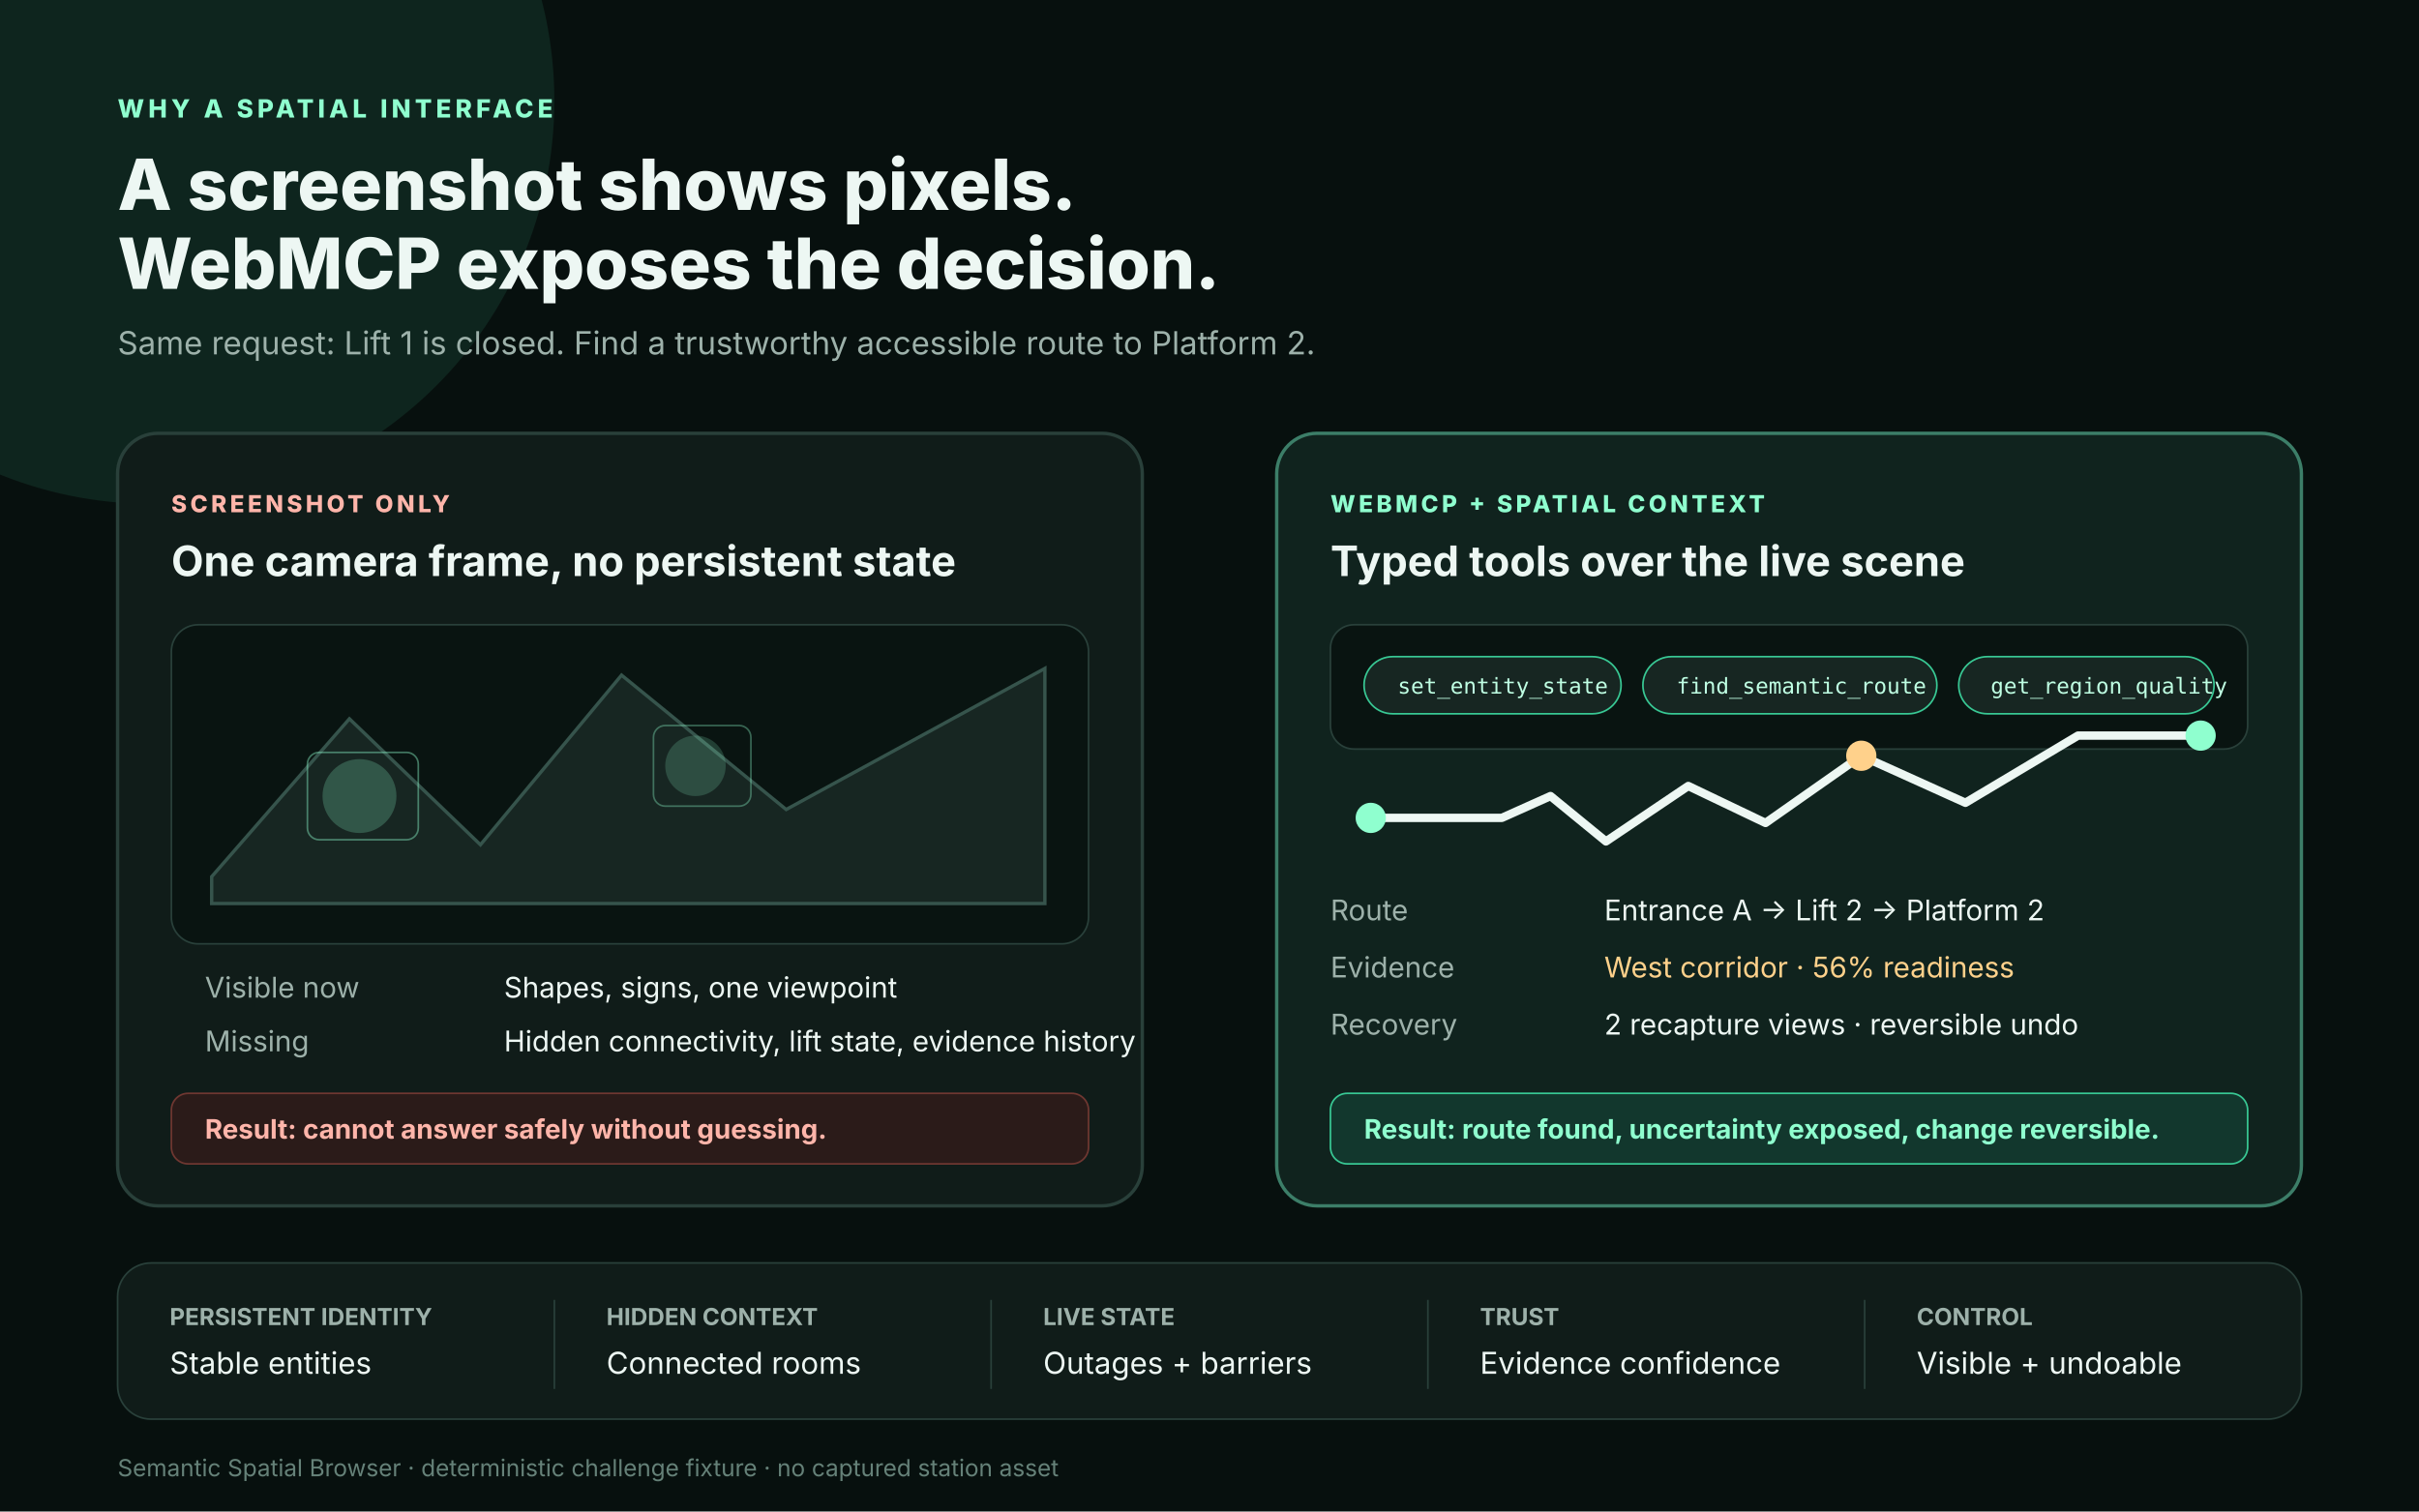
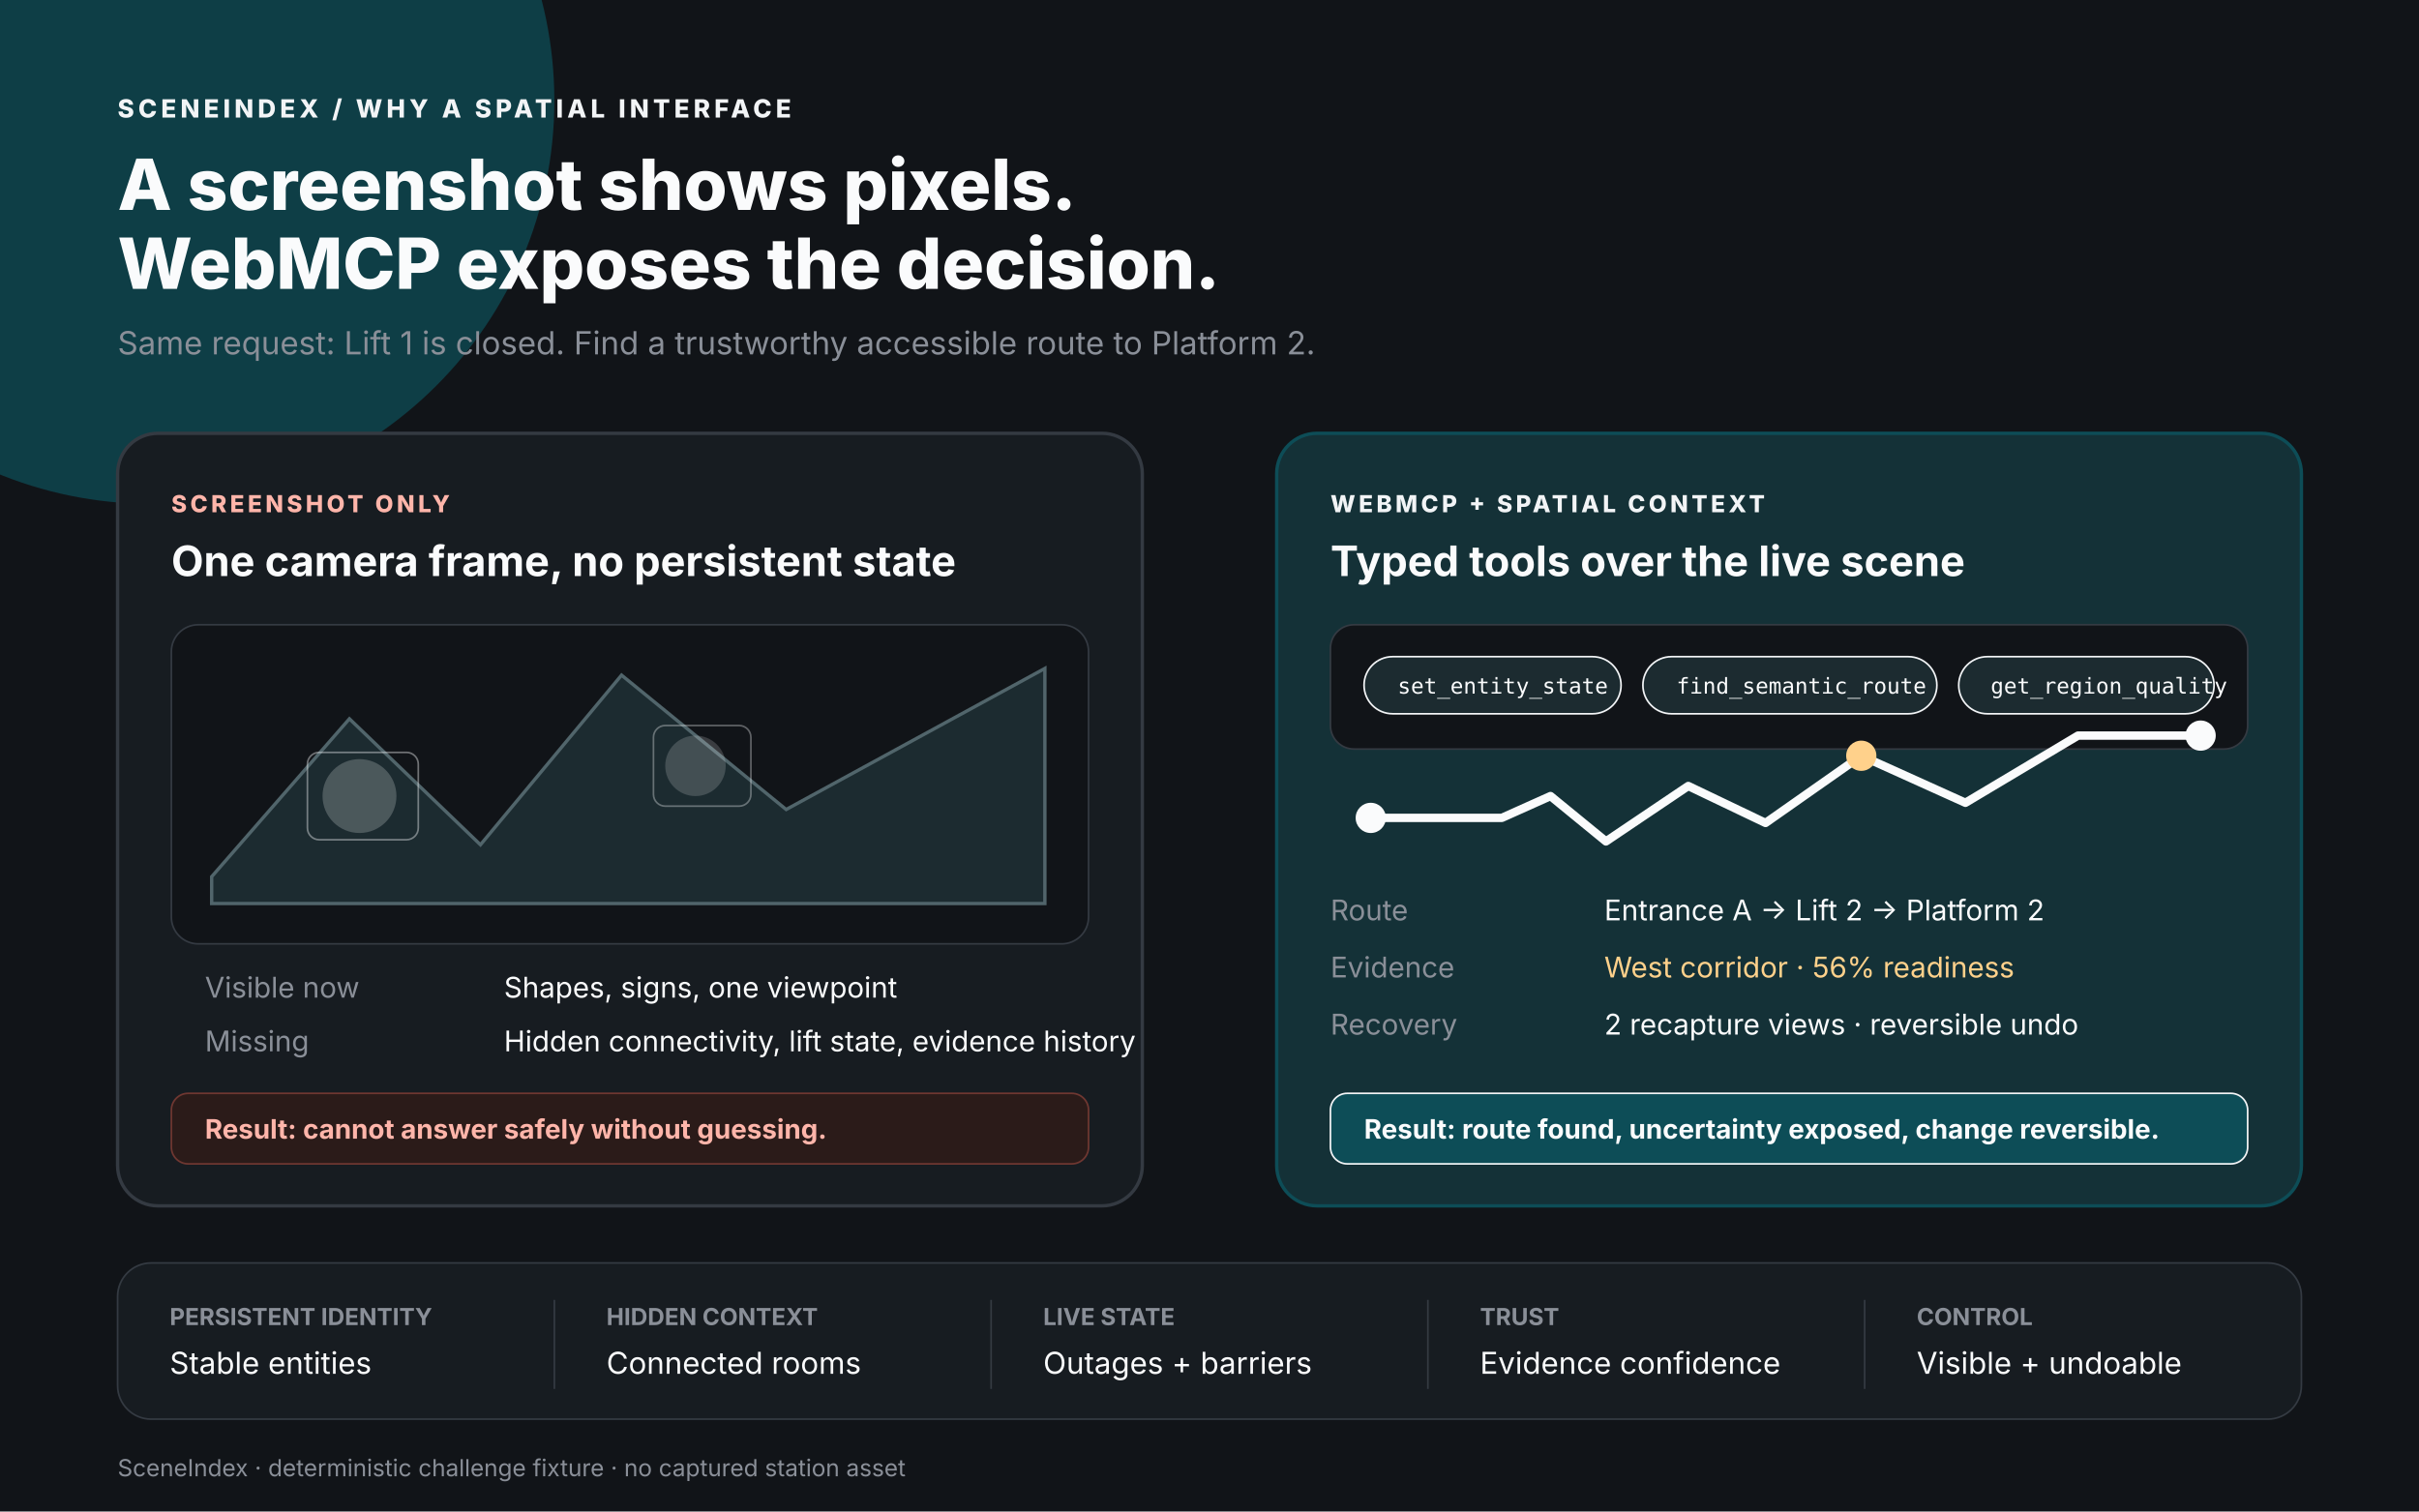
<svg xmlns="http://www.w3.org/2000/svg" width="1440" height="900" viewBox="0 0 1440 900" role="img" aria-labelledby="title desc">
-   <rect width="1440" height="900" fill="#07100e" />
-   <circle cx="90" cy="60" r="240" fill="#123026" opacity="0.65" />
-   <text x="70" y="70" fill="#8fffcf" font-family="Inter, -apple-system, BlinkMacSystemFont, Segoe UI, sans-serif" font-size="15" font-weight="800" letter-spacing="2.4">WHY A SPATIAL INTERFACE</text>
-   <text x="70" y="125" fill="#edf7f3" font-family="Inter, -apple-system, BlinkMacSystemFont, Segoe UI, sans-serif" font-size="42" font-weight="780">A screenshot shows pixels.</text>
-   <text x="70" y="172" fill="#edf7f3" font-family="Inter, -apple-system, BlinkMacSystemFont, Segoe UI, sans-serif" font-size="42" font-weight="780">WebMCP exposes the decision.</text>
-   <text x="70" y="211" fill="#9db1aa" font-family="Inter, -apple-system, BlinkMacSystemFont, Segoe UI, sans-serif" font-size="19">Same request: Lift 1 is closed. Find a trustworthy accessible route to Platform 2.</text>
-   <rect x="70" y="258" width="610" height="460" rx="24" fill="#101c19" stroke="#29403a" stroke-width="2" />
+   <rect width="1440" height="900" fill="#111418" />
+   <circle cx="90" cy="60" r="240" fill="#0D4D57" opacity="0.72" />
+   <text x="70" y="70" fill="#F2F4F6" font-family="Inter, -apple-system, BlinkMacSystemFont, Segoe UI, sans-serif" font-size="15" font-weight="800" letter-spacing="2.4">SCENEINDEX / WHY A SPATIAL INTERFACE</text>
+   <text x="70" y="125" fill="#FAFBFC" font-family="Inter, -apple-system, BlinkMacSystemFont, Segoe UI, sans-serif" font-size="42" font-weight="780">A screenshot shows pixels.</text>
+   <text x="70" y="172" fill="#FAFBFC" font-family="Inter, -apple-system, BlinkMacSystemFont, Segoe UI, sans-serif" font-size="42" font-weight="780">WebMCP exposes the decision.</text>
+   <text x="70" y="211" fill="#8A8F98" font-family="Inter, -apple-system, BlinkMacSystemFont, Segoe UI, sans-serif" font-size="19">Same request: Lift 1 is closed. Find a trustworthy accessible route to Platform 2.</text>
+   <rect x="70" y="258" width="610" height="460" rx="24" fill="#171C21" stroke="#343A42" stroke-width="2" />
  <text x="102" y="305" fill="#ffb5aa" font-family="Inter, -apple-system, BlinkMacSystemFont, Segoe UI, sans-serif" font-size="14" font-weight="800" letter-spacing="2">SCREENSHOT ONLY</text>
-   <text x="102" y="343" fill="#edf7f3" font-family="Inter, -apple-system, BlinkMacSystemFont, Segoe UI, sans-serif" font-size="25" font-weight="750">One camera frame, no persistent state</text>
-   <rect x="102" y="372" width="546" height="190" rx="16" fill="#091411" stroke="#29403a" />
-   <path d="M126 522 L208 428 L286 503 L370 402 L468 482 L622 398 L622 538 L126 538 Z" fill="#172622" stroke="#36544c" stroke-width="2" />
-   <circle cx="214" cy="474" r="22" fill="#8fffcf" opacity="0.22" />
-   <circle cx="414" cy="456" r="18" fill="#8fffcf" opacity="0.18" />
-   <rect x="183" y="448" width="66" height="52" rx="7" fill="none" stroke="#8fffcf" opacity="0.42" />
-   <rect x="389" y="432" width="58" height="48" rx="7" fill="none" stroke="#8fffcf" opacity="0.35" />
-   <text x="122" y="594" fill="#9db1aa" font-family="Inter, -apple-system, BlinkMacSystemFont, Segoe UI, sans-serif" font-size="17">Visible now</text>
-   <text x="300" y="594" fill="#edf7f3" font-family="Inter, -apple-system, BlinkMacSystemFont, Segoe UI, sans-serif" font-size="17">Shapes, signs, one viewpoint</text>
-   <text x="122" y="626" fill="#9db1aa" font-family="Inter, -apple-system, BlinkMacSystemFont, Segoe UI, sans-serif" font-size="17">Missing</text>
-   <text x="300" y="626" fill="#edf7f3" font-family="Inter, -apple-system, BlinkMacSystemFont, Segoe UI, sans-serif" font-size="17">Hidden connectivity, lift state, evidence history</text>
+   <text x="102" y="343" fill="#FAFBFC" font-family="Inter, -apple-system, BlinkMacSystemFont, Segoe UI, sans-serif" font-size="25" font-weight="750">One camera frame, no persistent state</text>
+   <rect x="102" y="372" width="546" height="190" rx="16" fill="#111418" stroke="#343A42" />
+   <path d="M126 522 L208 428 L286 503 L370 402 L468 482 L622 398 L622 538 L126 538 Z" fill="#1C2B30" stroke="#51656B" stroke-width="2" />
+   <circle cx="214" cy="474" r="22" fill="#F2F4F6" opacity="0.22" />
+   <circle cx="414" cy="456" r="18" fill="#F2F4F6" opacity="0.18" />
+   <rect x="183" y="448" width="66" height="52" rx="7" fill="none" stroke="#F2F4F6" opacity="0.42" />
+   <rect x="389" y="432" width="58" height="48" rx="7" fill="none" stroke="#F2F4F6" opacity="0.35" />
+   <text x="122" y="594" fill="#8A8F98" font-family="Inter, -apple-system, BlinkMacSystemFont, Segoe UI, sans-serif" font-size="17">Visible now</text>
+   <text x="300" y="594" fill="#FAFBFC" font-family="Inter, -apple-system, BlinkMacSystemFont, Segoe UI, sans-serif" font-size="17">Shapes, signs, one viewpoint</text>
+   <text x="122" y="626" fill="#8A8F98" font-family="Inter, -apple-system, BlinkMacSystemFont, Segoe UI, sans-serif" font-size="17">Missing</text>
+   <text x="300" y="626" fill="#FAFBFC" font-family="Inter, -apple-system, BlinkMacSystemFont, Segoe UI, sans-serif" font-size="17">Hidden connectivity, lift state, evidence history</text>
  <rect x="102" y="651" width="546" height="42" rx="10" fill="#2b1b19" stroke="#6f3731" />
  <text x="122" y="678" fill="#ffb5aa" font-family="Inter, -apple-system, BlinkMacSystemFont, Segoe UI, sans-serif" font-size="16" font-weight="700">Result: cannot answer safely without guessing.</text>
-   <rect x="760" y="258" width="610" height="460" rx="24" fill="#10231e" stroke="#3c7e68" stroke-width="2" />
-   <text x="792" y="305" fill="#8fffcf" font-family="Inter, -apple-system, BlinkMacSystemFont, Segoe UI, sans-serif" font-size="14" font-weight="800" letter-spacing="2">WEBMCP + SPATIAL CONTEXT</text>
-   <text x="792" y="343" fill="#edf7f3" font-family="Inter, -apple-system, BlinkMacSystemFont, Segoe UI, sans-serif" font-size="25" font-weight="750">Typed tools over the live scene</text>
-   <rect x="792" y="372" width="546" height="74" rx="14" fill="#091411" stroke="#29403a" />
-   <rect x="812" y="391" width="153" height="34" rx="17" fill="#172622" stroke="#38c894" />
-   <text x="832" y="413" fill="#bfffe3" font-family="ui-monospace, SFMono-Regular, Menlo, monospace" font-size="13">set_entity_state</text>
-   <rect x="978" y="391" width="175" height="34" rx="17" fill="#172622" stroke="#38c894" />
-   <text x="998" y="413" fill="#bfffe3" font-family="ui-monospace, SFMono-Regular, Menlo, monospace" font-size="13">find_semantic_route</text>
-   <rect x="1166" y="391" width="152" height="34" rx="17" fill="#172622" stroke="#38c894" />
-   <text x="1185" y="413" fill="#bfffe3" font-family="ui-monospace, SFMono-Regular, Menlo, monospace" font-size="13">get_region_quality</text>
-   <path d="M816 487 H894 L923 474 L956 501 L1005 468 L1051 490 L1108 450 L1170 478 L1237 438 L1310 438" fill="none" stroke="#edf7f3" stroke-width="5" stroke-linecap="round" stroke-linejoin="round" />
-   <circle cx="816" cy="487" r="9" fill="#8fffcf" />
+   <rect x="760" y="258" width="610" height="460" rx="24" fill="#143137" stroke="#0D4D57" stroke-width="2" />
+   <text x="792" y="305" fill="#F2F4F6" font-family="Inter, -apple-system, BlinkMacSystemFont, Segoe UI, sans-serif" font-size="14" font-weight="800" letter-spacing="2">WEBMCP + SPATIAL CONTEXT</text>
+   <text x="792" y="343" fill="#FAFBFC" font-family="Inter, -apple-system, BlinkMacSystemFont, Segoe UI, sans-serif" font-size="25" font-weight="750">Typed tools over the live scene</text>
+   <rect x="792" y="372" width="546" height="74" rx="14" fill="#111418" stroke="#343A42" />
+   <rect x="812" y="391" width="153" height="34" rx="17" fill="#1C2B30" stroke="#F2F4F6" />
+   <text x="832" y="413" fill="#FAFBFC" font-family="ui-monospace, SFMono-Regular, Menlo, monospace" font-size="13">set_entity_state</text>
+   <rect x="978" y="391" width="175" height="34" rx="17" fill="#1C2B30" stroke="#F2F4F6" />
+   <text x="998" y="413" fill="#FAFBFC" font-family="ui-monospace, SFMono-Regular, Menlo, monospace" font-size="13">find_semantic_route</text>
+   <rect x="1166" y="391" width="152" height="34" rx="17" fill="#1C2B30" stroke="#F2F4F6" />
+   <text x="1185" y="413" fill="#FAFBFC" font-family="ui-monospace, SFMono-Regular, Menlo, monospace" font-size="13">get_region_quality</text>
+   <path d="M816 487 H894 L923 474 L956 501 L1005 468 L1051 490 L1108 450 L1170 478 L1237 438 L1310 438" fill="none" stroke="#FAFBFC" stroke-width="5" stroke-linecap="round" stroke-linejoin="round" />
+   <circle cx="816" cy="487" r="9" fill="#FAFBFC" />
  <circle cx="1108" cy="450" r="9" fill="#ffd18b" />
-   <circle cx="1310" cy="438" r="9" fill="#8fffcf" />
-   <text x="792" y="548" fill="#9db1aa" font-family="Inter, -apple-system, BlinkMacSystemFont, Segoe UI, sans-serif" font-size="17">Route</text>
-   <text x="955" y="548" fill="#edf7f3" font-family="Inter, -apple-system, BlinkMacSystemFont, Segoe UI, sans-serif" font-size="17">Entrance A → Lift 2 → Platform 2</text>
-   <text x="792" y="582" fill="#9db1aa" font-family="Inter, -apple-system, BlinkMacSystemFont, Segoe UI, sans-serif" font-size="17">Evidence</text>
+   <circle cx="1310" cy="438" r="9" fill="#FAFBFC" />
+   <text x="792" y="548" fill="#8A8F98" font-family="Inter, -apple-system, BlinkMacSystemFont, Segoe UI, sans-serif" font-size="17">Route</text>
+   <text x="955" y="548" fill="#FAFBFC" font-family="Inter, -apple-system, BlinkMacSystemFont, Segoe UI, sans-serif" font-size="17">Entrance A → Lift 2 → Platform 2</text>
+   <text x="792" y="582" fill="#8A8F98" font-family="Inter, -apple-system, BlinkMacSystemFont, Segoe UI, sans-serif" font-size="17">Evidence</text>
  <text x="955" y="582" fill="#ffd18b" font-family="Inter, -apple-system, BlinkMacSystemFont, Segoe UI, sans-serif" font-size="17">West corridor · 56% readiness</text>
-   <text x="792" y="616" fill="#9db1aa" font-family="Inter, -apple-system, BlinkMacSystemFont, Segoe UI, sans-serif" font-size="17">Recovery</text>
-   <text x="955" y="616" fill="#edf7f3" font-family="Inter, -apple-system, BlinkMacSystemFont, Segoe UI, sans-serif" font-size="17">2 recapture views · reversible undo</text>
-   <rect x="792" y="651" width="546" height="42" rx="10" fill="#12372d" stroke="#38c894" />
-   <text x="812" y="678" fill="#8fffcf" font-family="Inter, -apple-system, BlinkMacSystemFont, Segoe UI, sans-serif" font-size="16" font-weight="700">Result: route found, uncertainty exposed, change reversible.</text>
-   <rect x="70" y="752" width="1300" height="93" rx="20" fill="#101c19" stroke="#29403a" />
-   <text x="101" y="789" fill="#9db1aa" font-family="Inter, -apple-system, BlinkMacSystemFont, Segoe UI, sans-serif" font-size="14" font-weight="700">PERSISTENT IDENTITY</text>
-   <text x="101" y="818" fill="#edf7f3" font-family="Inter, -apple-system, BlinkMacSystemFont, Segoe UI, sans-serif" font-size="18">Stable entities</text>
-   <line x1="330" y1="774" x2="330" y2="827" stroke="#29403a" />
-   <text x="361" y="789" fill="#9db1aa" font-family="Inter, -apple-system, BlinkMacSystemFont, Segoe UI, sans-serif" font-size="14" font-weight="700">HIDDEN CONTEXT</text>
-   <text x="361" y="818" fill="#edf7f3" font-family="Inter, -apple-system, BlinkMacSystemFont, Segoe UI, sans-serif" font-size="18">Connected rooms</text>
-   <line x1="590" y1="774" x2="590" y2="827" stroke="#29403a" />
-   <text x="621" y="789" fill="#9db1aa" font-family="Inter, -apple-system, BlinkMacSystemFont, Segoe UI, sans-serif" font-size="14" font-weight="700">LIVE STATE</text>
-   <text x="621" y="818" fill="#edf7f3" font-family="Inter, -apple-system, BlinkMacSystemFont, Segoe UI, sans-serif" font-size="18">Outages + barriers</text>
-   <line x1="850" y1="774" x2="850" y2="827" stroke="#29403a" />
-   <text x="881" y="789" fill="#9db1aa" font-family="Inter, -apple-system, BlinkMacSystemFont, Segoe UI, sans-serif" font-size="14" font-weight="700">TRUST</text>
-   <text x="881" y="818" fill="#edf7f3" font-family="Inter, -apple-system, BlinkMacSystemFont, Segoe UI, sans-serif" font-size="18">Evidence confidence</text>
-   <line x1="1110" y1="774" x2="1110" y2="827" stroke="#29403a" />
-   <text x="1141" y="789" fill="#9db1aa" font-family="Inter, -apple-system, BlinkMacSystemFont, Segoe UI, sans-serif" font-size="14" font-weight="700">CONTROL</text>
-   <text x="1141" y="818" fill="#edf7f3" font-family="Inter, -apple-system, BlinkMacSystemFont, Segoe UI, sans-serif" font-size="18">Visible + undoable</text>
-   <text x="70" y="879" fill="#658178" font-family="Inter, -apple-system, BlinkMacSystemFont, Segoe UI, sans-serif" font-size="14">Semantic Spatial Browser · deterministic challenge fixture · no captured station asset</text>
+   <text x="792" y="616" fill="#8A8F98" font-family="Inter, -apple-system, BlinkMacSystemFont, Segoe UI, sans-serif" font-size="17">Recovery</text>
+   <text x="955" y="616" fill="#FAFBFC" font-family="Inter, -apple-system, BlinkMacSystemFont, Segoe UI, sans-serif" font-size="17">2 recapture views · reversible undo</text>
+   <rect x="792" y="651" width="546" height="42" rx="10" fill="#0D4D57" stroke="#F2F4F6" />
+   <text x="812" y="678" fill="#FAFBFC" font-family="Inter, -apple-system, BlinkMacSystemFont, Segoe UI, sans-serif" font-size="16" font-weight="700">Result: route found, uncertainty exposed, change reversible.</text>
+   <rect x="70" y="752" width="1300" height="93" rx="20" fill="#171C21" stroke="#343A42" />
+   <text x="101" y="789" fill="#8A8F98" font-family="Inter, -apple-system, BlinkMacSystemFont, Segoe UI, sans-serif" font-size="14" font-weight="700">PERSISTENT IDENTITY</text>
+   <text x="101" y="818" fill="#FAFBFC" font-family="Inter, -apple-system, BlinkMacSystemFont, Segoe UI, sans-serif" font-size="18">Stable entities</text>
+   <line x1="330" y1="774" x2="330" y2="827" stroke="#343A42" />
+   <text x="361" y="789" fill="#8A8F98" font-family="Inter, -apple-system, BlinkMacSystemFont, Segoe UI, sans-serif" font-size="14" font-weight="700">HIDDEN CONTEXT</text>
+   <text x="361" y="818" fill="#FAFBFC" font-family="Inter, -apple-system, BlinkMacSystemFont, Segoe UI, sans-serif" font-size="18">Connected rooms</text>
+   <line x1="590" y1="774" x2="590" y2="827" stroke="#343A42" />
+   <text x="621" y="789" fill="#8A8F98" font-family="Inter, -apple-system, BlinkMacSystemFont, Segoe UI, sans-serif" font-size="14" font-weight="700">LIVE STATE</text>
+   <text x="621" y="818" fill="#FAFBFC" font-family="Inter, -apple-system, BlinkMacSystemFont, Segoe UI, sans-serif" font-size="18">Outages + barriers</text>
+   <line x1="850" y1="774" x2="850" y2="827" stroke="#343A42" />
+   <text x="881" y="789" fill="#8A8F98" font-family="Inter, -apple-system, BlinkMacSystemFont, Segoe UI, sans-serif" font-size="14" font-weight="700">TRUST</text>
+   <text x="881" y="818" fill="#FAFBFC" font-family="Inter, -apple-system, BlinkMacSystemFont, Segoe UI, sans-serif" font-size="18">Evidence confidence</text>
+   <line x1="1110" y1="774" x2="1110" y2="827" stroke="#343A42" />
+   <text x="1141" y="789" fill="#8A8F98" font-family="Inter, -apple-system, BlinkMacSystemFont, Segoe UI, sans-serif" font-size="14" font-weight="700">CONTROL</text>
+   <text x="1141" y="818" fill="#FAFBFC" font-family="Inter, -apple-system, BlinkMacSystemFont, Segoe UI, sans-serif" font-size="18">Visible + undoable</text>
+   <text x="70" y="879" fill="#8A8F98" font-family="Inter, -apple-system, BlinkMacSystemFont, Segoe UI, sans-serif" font-size="14">SceneIndex · deterministic challenge fixture · no captured station asset</text>
</svg>
